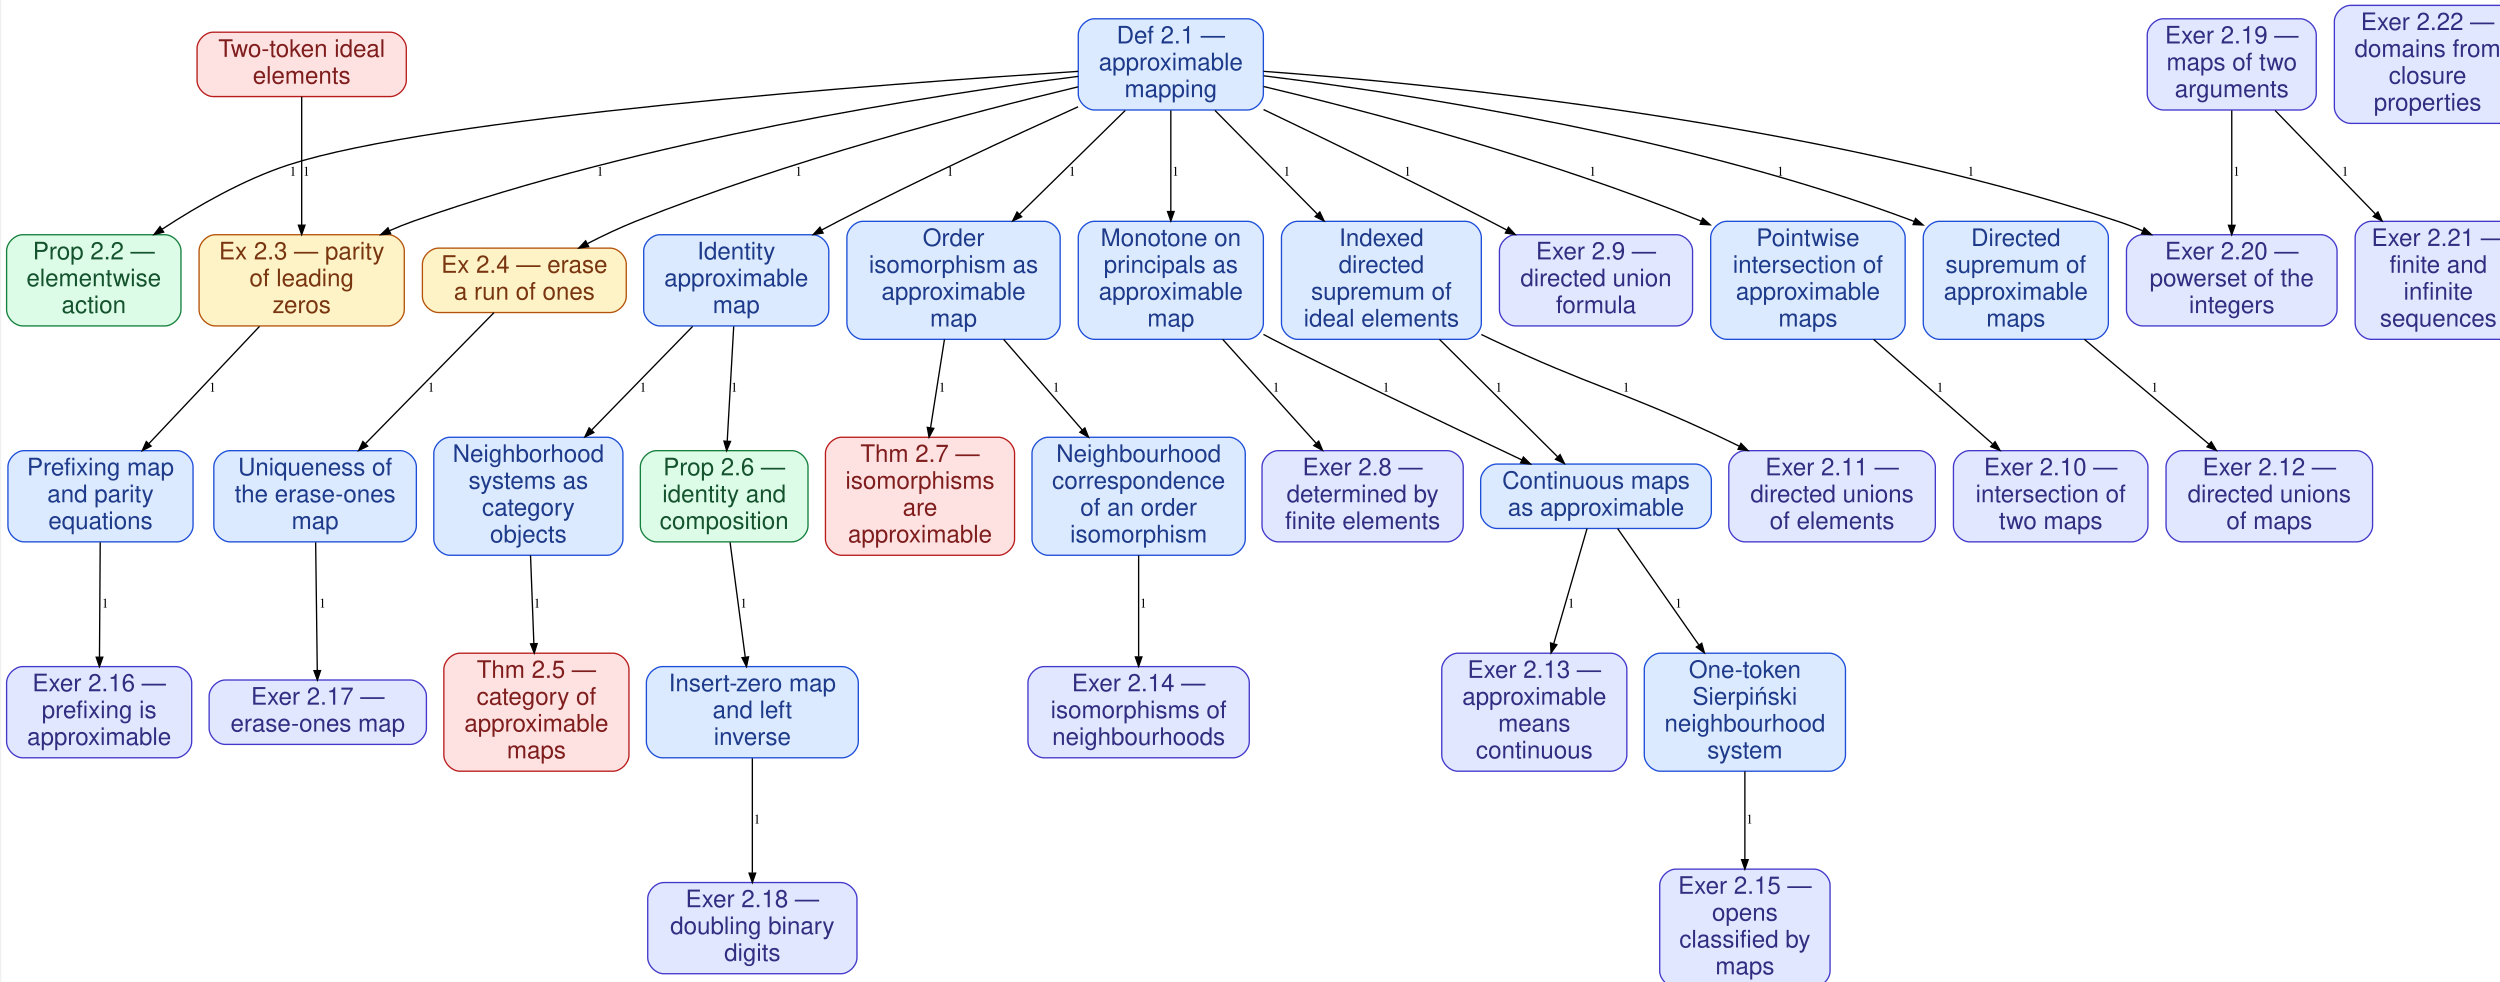
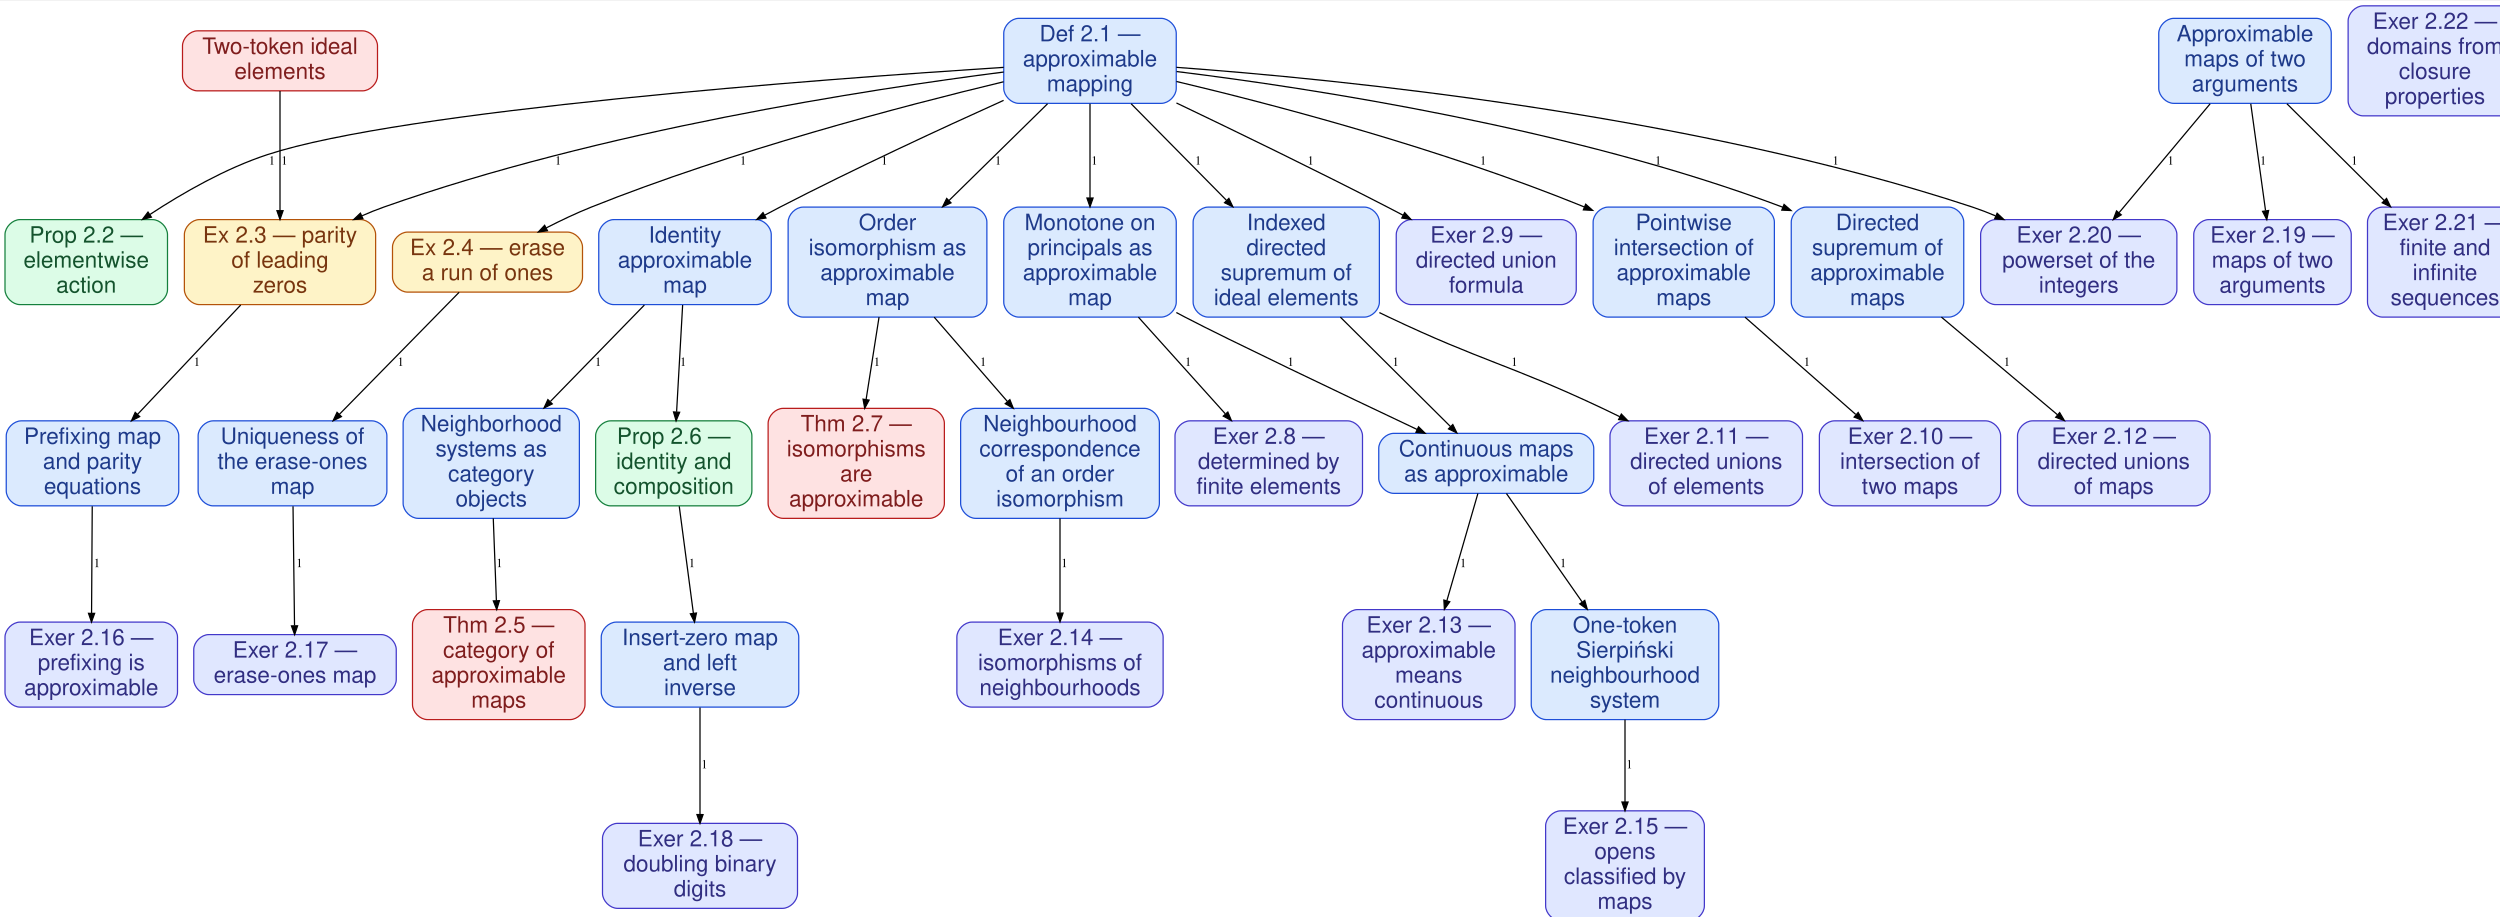
- <svg xmlns="http://www.w3.org/2000/svg" width="540pt" height="212pt" viewBox="0.00 0.00 540.00 212.21">
-   <g id="graph0" class="graph" transform="scale(0.29 0.29) rotate(0) translate(4 736)">
-     <polygon fill="white" stroke="transparent" points="-4,4 -4,-736 1879,-736 1879,4 -4,4" />
+ <svg xmlns="http://www.w3.org/2000/svg" width="540pt" height="198pt" viewBox="0.00 0.00 540.00 197.63">
+   <g id="graph0" class="graph" transform="scale(0.27 0.27) rotate(0) translate(4 736)">
+     <polygon fill="white" stroke="transparent" points="-4,4 -4,-736 2018,-736 2018,4 -4,4" />
    <g id="node1" class="node">
      <path fill="#dbeafe" stroke="#1d4ed8" d="M925,-722C925,-722 811,-722 811,-722 805,-722 799,-716 799,-710 799,-710 799,-666 799,-666 799,-660 805,-654 811,-654 811,-654 925,-654 925,-654 931,-654 937,-660 937,-666 937,-666 937,-710 937,-710 937,-716 931,-722 925,-722" />
      <text text-anchor="middle" x="868" y="-703.6" font-family="Helvetica,sans-Serif" font-size="18.00" fill="#1e3a8a">Def 2.1 —</text>
      <text text-anchor="middle" x="868" y="-683.6" font-family="Helvetica,sans-Serif" font-size="18.00" fill="#1e3a8a">approximable</text>
      <text text-anchor="middle" x="868" y="-663.6" font-family="Helvetica,sans-Serif" font-size="18.00" fill="#1e3a8a">mapping</text>
    </g>
    <g id="node2" class="node">
      <path fill="#dcfce7" stroke="#15803d" d="M118,-561C118,-561 12,-561 12,-561 6,-561 0,-555 0,-549 0,-549 0,-505 0,-505 0,-499 6,-493 12,-493 12,-493 118,-493 118,-493 124,-493 130,-499 130,-505 130,-505 130,-549 130,-549 130,-555 124,-561 118,-561" />
      <text text-anchor="middle" x="65" y="-542.6" font-family="Helvetica,sans-Serif" font-size="18.00" fill="#14532d">Prop 2.2 —</text>
      <text text-anchor="middle" x="65" y="-522.6" font-family="Helvetica,sans-Serif" font-size="18.00" fill="#14532d">elementwise</text>
      <text text-anchor="middle" x="65" y="-502.6" font-family="Helvetica,sans-Serif" font-size="18.00" fill="#14532d">action</text>
    </g>
-     <g id="edge3" class="edge">
+     <g id="edge6" class="edge">
      <path fill="none" stroke="black" d="M798.91,-682.81C653.04,-673.38 318.2,-648.5 210,-613 176.62,-602.05 142.57,-582.6 115.86,-565.06" />
      <polygon fill="black" stroke="black" points="117.11,-562.96 109.92,-561.12 114.4,-567.04 117.11,-562.96" />
      <text text-anchor="middle" x="213.5" y="-605" font-family="Times,serif" font-size="10.00">1</text>
    </g>
    <g id="node4" class="node">
      <path fill="#fef3c7" stroke="#b45309" d="M284.5,-561C284.5,-561 155.5,-561 155.5,-561 149.5,-561 143.5,-555 143.5,-549 143.5,-549 143.5,-505 143.5,-505 143.5,-499 149.5,-493 155.5,-493 155.5,-493 284.5,-493 284.5,-493 290.5,-493 296.5,-499 296.5,-505 296.5,-505 296.5,-549 296.5,-549 296.5,-555 290.5,-561 284.5,-561" />
      <text text-anchor="middle" x="220" y="-542.6" font-family="Helvetica,sans-Serif" font-size="18.00" fill="#78350f">Ex 2.3 — parity</text>
      <text text-anchor="middle" x="220" y="-522.6" font-family="Helvetica,sans-Serif" font-size="18.00" fill="#78350f">of leading</text>
      <text text-anchor="middle" x="220" y="-502.6" font-family="Helvetica,sans-Serif" font-size="18.00" fill="#78350f">zeros</text>
    </g>
-     <g id="edge1" class="edge">
+     <g id="edge4" class="edge">
      <path fill="none" stroke="black" d="M798.96,-679.06C690.82,-665.24 475.98,-632.24 303,-571 297.28,-568.98 291.46,-566.63 285.7,-564.09" />
      <polygon fill="black" stroke="black" points="286.35,-561.69 278.96,-561.03 284.33,-566.16 286.35,-561.69" />
      <text text-anchor="middle" x="442.5" y="-605" font-family="Times,serif" font-size="10.00">1</text>
    </g>
    <g id="node5" class="node">
      <path fill="#fef3c7" stroke="#b45309" d="M450,-551C450,-551 322,-551 322,-551 316,-551 310,-545 310,-539 310,-539 310,-515 310,-515 310,-509 316,-503 322,-503 322,-503 450,-503 450,-503 456,-503 462,-509 462,-515 462,-515 462,-539 462,-539 462,-545 456,-551 450,-551" />
      <text text-anchor="middle" x="386" y="-532.6" font-family="Helvetica,sans-Serif" font-size="18.00" fill="#78350f">Ex 2.4 — erase</text>
      <text text-anchor="middle" x="386" y="-512.6" font-family="Helvetica,sans-Serif" font-size="18.00" fill="#78350f">a run of ones</text>
    </g>
-     <g id="edge2" class="edge">
+     <g id="edge5" class="edge">
      <path fill="none" stroke="black" d="M798.86,-671.26C718.2,-651.9 581.53,-616.01 469,-571 457.05,-566.22 444.54,-560.27 432.96,-554.34" />
      <polygon fill="black" stroke="black" points="433.97,-552.11 426.63,-551.06 431.71,-556.46 433.97,-552.11" />
      <text text-anchor="middle" x="590.5" y="-605" font-family="Times,serif" font-size="10.00">1</text>
    </g>
    <g id="node6" class="node">
      <path fill="#dbeafe" stroke="#1d4ed8" d="M601,-561C601,-561 487,-561 487,-561 481,-561 475,-555 475,-549 475,-549 475,-505 475,-505 475,-499 481,-493 487,-493 487,-493 601,-493 601,-493 607,-493 613,-499 613,-505 613,-505 613,-549 613,-549 613,-555 607,-561 601,-561" />
      <text text-anchor="middle" x="544" y="-542.6" font-family="Helvetica,sans-Serif" font-size="18.00" fill="#1e3a8a">Identity</text>
      <text text-anchor="middle" x="544" y="-522.6" font-family="Helvetica,sans-Serif" font-size="18.00" fill="#1e3a8a">approximable</text>
      <text text-anchor="middle" x="544" y="-502.6" font-family="Helvetica,sans-Serif" font-size="18.00" fill="#1e3a8a">map</text>
    </g>
-     <g id="edge9" class="edge">
+     <g id="edge12" class="edge">
      <path fill="none" stroke="black" d="M798.89,-656.4C748.75,-633.79 679.56,-601.72 620,-571 616.02,-568.95 611.95,-566.8 607.86,-564.6" />
      <polygon fill="black" stroke="black" points="608.75,-562.29 601.42,-561.11 606.41,-566.6 608.75,-562.29" />
      <text text-anchor="middle" x="703.5" y="-605" font-family="Times,serif" font-size="10.00">1</text>
    </g>
    <g id="node10" class="node">
      <path fill="#dbeafe" stroke="#1d4ed8" d="M773.5,-571C773.5,-571 638.5,-571 638.5,-571 632.5,-571 626.5,-565 626.5,-559 626.5,-559 626.5,-495 626.5,-495 626.5,-489 632.5,-483 638.5,-483 638.5,-483 773.5,-483 773.5,-483 779.5,-483 785.5,-489 785.5,-495 785.5,-495 785.5,-559 785.5,-559 785.5,-565 779.5,-571 773.5,-571" />
      <text text-anchor="middle" x="706" y="-552.6" font-family="Helvetica,sans-Serif" font-size="18.00" fill="#1e3a8a">Order</text>
      <text text-anchor="middle" x="706" y="-532.6" font-family="Helvetica,sans-Serif" font-size="18.00" fill="#1e3a8a">isomorphism as</text>
      <text text-anchor="middle" x="706" y="-512.6" font-family="Helvetica,sans-Serif" font-size="18.00" fill="#1e3a8a">approximable</text>
      <text text-anchor="middle" x="706" y="-492.6" font-family="Helvetica,sans-Serif" font-size="18.00" fill="#1e3a8a">map</text>
    </g>
-     <g id="edge10" class="edge">
+     <g id="edge13" class="edge">
      <path fill="none" stroke="black" d="M834.04,-653.67C811.16,-631.22 780.63,-601.24 755.11,-576.2" />
      <polygon fill="black" stroke="black" points="756.79,-574.42 750.08,-571.26 753.36,-577.92 756.79,-574.42" />
      <text text-anchor="middle" x="794.5" y="-605" font-family="Times,serif" font-size="10.00">1</text>
    </g>
    <g id="node12" class="node">
      <path fill="#dbeafe" stroke="#1d4ed8" d="M925,-571C925,-571 811,-571 811,-571 805,-571 799,-565 799,-559 799,-559 799,-495 799,-495 799,-489 805,-483 811,-483 811,-483 925,-483 925,-483 931,-483 937,-489 937,-495 937,-495 937,-559 937,-559 937,-565 931,-571 925,-571" />
      <text text-anchor="middle" x="868" y="-552.6" font-family="Helvetica,sans-Serif" font-size="18.00" fill="#1e3a8a">Monotone on</text>
      <text text-anchor="middle" x="868" y="-532.6" font-family="Helvetica,sans-Serif" font-size="18.00" fill="#1e3a8a">principals as</text>
      <text text-anchor="middle" x="868" y="-512.6" font-family="Helvetica,sans-Serif" font-size="18.00" fill="#1e3a8a">approximable</text>
      <text text-anchor="middle" x="868" y="-492.6" font-family="Helvetica,sans-Serif" font-size="18.00" fill="#1e3a8a">map</text>
    </g>
-     <g id="edge11" class="edge">
+     <g id="edge14" class="edge">
      <path fill="none" stroke="black" d="M868,-653.67C868,-631.87 868,-602.99 868,-578.41" />
      <polygon fill="black" stroke="black" points="870.45,-578.26 868,-571.26 865.55,-578.26 870.45,-578.26" />
      <text text-anchor="middle" x="871.5" y="-605" font-family="Times,serif" font-size="10.00">1</text>
    </g>
    <g id="node14" class="node">
      <path fill="#e0e7ff" stroke="#4338ca" d="M1245,-561C1245,-561 1125,-561 1125,-561 1119,-561 1113,-555 1113,-549 1113,-549 1113,-505 1113,-505 1113,-499 1119,-493 1125,-493 1125,-493 1245,-493 1245,-493 1251,-493 1257,-499 1257,-505 1257,-505 1257,-549 1257,-549 1257,-555 1251,-561 1245,-561" />
      <text text-anchor="middle" x="1185" y="-542.6" font-family="Helvetica,sans-Serif" font-size="18.00" fill="#312e81">Exer 2.9 —</text>
      <text text-anchor="middle" x="1185" y="-522.6" font-family="Helvetica,sans-Serif" font-size="18.00" fill="#312e81">directed union</text>
      <text text-anchor="middle" x="1185" y="-502.6" font-family="Helvetica,sans-Serif" font-size="18.00" fill="#312e81">formula</text>
    </g>
-     <g id="edge5" class="edge">
+     <g id="edge8" class="edge">
      <path fill="none" stroke="black" d="M937.15,-654.31C984.86,-631.5 1049.62,-600.07 1106,-571 1110.1,-568.88 1114.31,-566.68 1118.55,-564.45" />
      <polygon fill="black" stroke="black" points="1119.73,-566.59 1124.76,-561.15 1117.43,-562.27 1119.73,-566.59" />
      <text text-anchor="middle" x="1044.5" y="-605" font-family="Times,serif" font-size="10.00">1</text>
    </g>
    <g id="node15" class="node">
      <path fill="#dbeafe" stroke="#1d4ed8" d="M1403.5,-571C1403.5,-571 1282.5,-571 1282.5,-571 1276.5,-571 1270.5,-565 1270.5,-559 1270.5,-559 1270.5,-495 1270.5,-495 1270.5,-489 1276.5,-483 1282.5,-483 1282.5,-483 1403.5,-483 1403.5,-483 1409.5,-483 1415.5,-489 1415.5,-495 1415.5,-495 1415.5,-559 1415.5,-559 1415.5,-565 1409.5,-571 1403.5,-571" />
      <text text-anchor="middle" x="1343" y="-552.6" font-family="Helvetica,sans-Serif" font-size="18.00" fill="#1e3a8a">Pointwise</text>
      <text text-anchor="middle" x="1343" y="-532.6" font-family="Helvetica,sans-Serif" font-size="18.00" fill="#1e3a8a">intersection of</text>
      <text text-anchor="middle" x="1343" y="-512.6" font-family="Helvetica,sans-Serif" font-size="18.00" fill="#1e3a8a">approximable</text>
      <text text-anchor="middle" x="1343" y="-492.6" font-family="Helvetica,sans-Serif" font-size="18.00" fill="#1e3a8a">maps</text>
    </g>
-     <g id="edge6" class="edge">
+     <g id="edge9" class="edge">
      <path fill="none" stroke="black" d="M937.13,-671.51C1015.9,-652.79 1147.92,-618.19 1263.56,-571.08" />
      <polygon fill="black" stroke="black" points="1264.55,-573.32 1270.1,-568.39 1262.69,-568.78 1264.55,-573.32" />
      <text text-anchor="middle" x="1182.5" y="-605" font-family="Times,serif" font-size="10.00">1</text>
    </g>
    <g id="node17" class="node">
      <path fill="#dbeafe" stroke="#1d4ed8" d="M1087.5,-571C1087.5,-571 962.5,-571 962.5,-571 956.5,-571 950.5,-565 950.5,-559 950.5,-559 950.5,-495 950.5,-495 950.5,-489 956.5,-483 962.5,-483 962.5,-483 1087.5,-483 1087.5,-483 1093.5,-483 1099.5,-489 1099.5,-495 1099.5,-495 1099.5,-559 1099.5,-559 1099.5,-565 1093.5,-571 1087.5,-571" />
      <text text-anchor="middle" x="1025" y="-552.6" font-family="Helvetica,sans-Serif" font-size="18.00" fill="#1e3a8a">Indexed</text>
      <text text-anchor="middle" x="1025" y="-532.6" font-family="Helvetica,sans-Serif" font-size="18.00" fill="#1e3a8a">directed</text>
      <text text-anchor="middle" x="1025" y="-512.6" font-family="Helvetica,sans-Serif" font-size="18.00" fill="#1e3a8a">supremum of</text>
      <text text-anchor="middle" x="1025" y="-492.6" font-family="Helvetica,sans-Serif" font-size="18.00" fill="#1e3a8a">ideal elements</text>
    </g>
-     <g id="edge8" class="edge">
+     <g id="edge11" class="edge">
      <path fill="none" stroke="black" d="M900.91,-653.67C922.99,-631.31 952.43,-601.49 977.09,-576.52" />
      <polygon fill="black" stroke="black" points="979.1,-577.97 982.28,-571.26 975.62,-574.52 979.1,-577.97" />
      <text text-anchor="middle" x="954.5" y="-605" font-family="Times,serif" font-size="10.00">1</text>
    </g>
    <g id="node19" class="node">
      <path fill="#dbeafe" stroke="#1d4ed8" d="M1555,-571C1555,-571 1441,-571 1441,-571 1435,-571 1429,-565 1429,-559 1429,-559 1429,-495 1429,-495 1429,-489 1435,-483 1441,-483 1441,-483 1555,-483 1555,-483 1561,-483 1567,-489 1567,-495 1567,-495 1567,-559 1567,-559 1567,-565 1561,-571 1555,-571" />
      <text text-anchor="middle" x="1498" y="-552.6" font-family="Helvetica,sans-Serif" font-size="18.00" fill="#1e3a8a">Directed</text>
      <text text-anchor="middle" x="1498" y="-532.6" font-family="Helvetica,sans-Serif" font-size="18.00" fill="#1e3a8a">supremum of</text>
      <text text-anchor="middle" x="1498" y="-512.6" font-family="Helvetica,sans-Serif" font-size="18.00" fill="#1e3a8a">approximable</text>
      <text text-anchor="middle" x="1498" y="-492.6" font-family="Helvetica,sans-Serif" font-size="18.00" fill="#1e3a8a">maps</text>
    </g>
-     <g id="edge7" class="edge">
+     <g id="edge10" class="edge">
      <path fill="none" stroke="black" d="M937.28,-679.45C1044.1,-666.29 1254.2,-634.28 1422,-571 1422.14,-570.95 1422.28,-570.89 1422.43,-570.84" />
      <polygon fill="black" stroke="black" points="1423.26,-573.15 1428.84,-568.26 1421.43,-568.6 1423.26,-573.15" />
      <text text-anchor="middle" x="1322.5" y="-605" font-family="Times,serif" font-size="10.00">1</text>
    </g>
-     <g id="node34" class="node">
+     <g id="node35" class="node">
      <path fill="#e0e7ff" stroke="#4338ca" d="M1725.5,-561C1725.5,-561 1592.5,-561 1592.5,-561 1586.5,-561 1580.5,-555 1580.5,-549 1580.5,-549 1580.5,-505 1580.5,-505 1580.5,-499 1586.5,-493 1592.5,-493 1592.5,-493 1725.5,-493 1725.5,-493 1731.5,-493 1737.5,-499 1737.5,-505 1737.5,-505 1737.5,-549 1737.5,-549 1737.5,-555 1731.5,-561 1725.5,-561" />
      <text text-anchor="middle" x="1659" y="-542.6" font-family="Helvetica,sans-Serif" font-size="18.00" fill="#312e81">Exer 2.20 —</text>
      <text text-anchor="middle" x="1659" y="-522.6" font-family="Helvetica,sans-Serif" font-size="18.00" fill="#312e81">powerset of the</text>
      <text text-anchor="middle" x="1659" y="-502.6" font-family="Helvetica,sans-Serif" font-size="18.00" fill="#312e81">integers</text>
    </g>
-     <g id="edge4" class="edge">
+     <g id="edge7" class="edge">
      <path fill="none" stroke="black" d="M937.11,-682.81C1065.5,-673.47 1348.28,-645.56 1574,-571 1580.11,-568.98 1586.33,-566.58 1592.48,-563.96" />
      <polygon fill="black" stroke="black" points="1593.7,-566.11 1599.12,-561.05 1591.73,-561.62 1593.7,-566.11" />
      <text text-anchor="middle" x="1464.5" y="-605" font-family="Times,serif" font-size="10.00">1</text>
    </g>
    <g id="node3" class="node">
      <path fill="#fee2e2" stroke="#b91c1c" d="M286,-712C286,-712 154,-712 154,-712 148,-712 142,-706 142,-700 142,-700 142,-676 142,-676 142,-670 148,-664 154,-664 154,-664 286,-664 286,-664 292,-664 298,-670 298,-676 298,-676 298,-700 298,-700 298,-706 292,-712 286,-712" />
      <text text-anchor="middle" x="220" y="-693.6" font-family="Helvetica,sans-Serif" font-size="18.00" fill="#7f1d1d">Two-token ideal</text>
      <text text-anchor="middle" x="220" y="-673.6" font-family="Helvetica,sans-Serif" font-size="18.00" fill="#7f1d1d">elements</text>
    </g>
-     <g id="edge17" class="edge">
+     <g id="edge20" class="edge">
      <path fill="none" stroke="black" d="M220,-663.88C220,-638.84 220,-598.43 220,-568.18" />
      <polygon fill="black" stroke="black" points="222.45,-568.11 220,-561.11 217.55,-568.11 222.45,-568.11" />
      <text text-anchor="middle" x="223.5" y="-605" font-family="Times,serif" font-size="10.00">1</text>
    </g>
    <g id="node27" class="node">
      <path fill="#dbeafe" stroke="#1d4ed8" d="M127,-400C127,-400 13,-400 13,-400 7,-400 1,-394 1,-388 1,-388 1,-344 1,-344 1,-338 7,-332 13,-332 13,-332 127,-332 127,-332 133,-332 139,-338 139,-344 139,-344 139,-388 139,-388 139,-394 133,-400 127,-400" />
      <text text-anchor="middle" x="70" y="-381.6" font-family="Helvetica,sans-Serif" font-size="18.00" fill="#1e3a8a">Prefixing map</text>
      <text text-anchor="middle" x="70" y="-361.6" font-family="Helvetica,sans-Serif" font-size="18.00" fill="#1e3a8a">and parity</text>
      <text text-anchor="middle" x="70" y="-341.6" font-family="Helvetica,sans-Serif" font-size="18.00" fill="#1e3a8a">equations</text>
    </g>
-     <g id="edge13" class="edge">
+     <g id="edge16" class="edge">
      <path fill="none" stroke="black" d="M188.56,-492.67C164.47,-467.14 131.23,-431.9 106.07,-405.23" />
      <polygon fill="black" stroke="black" points="107.73,-403.43 101.15,-400.02 104.17,-406.79 107.73,-403.43" />
      <text text-anchor="middle" x="153.5" y="-444" font-family="Times,serif" font-size="10.00">1</text>
    </g>
    <g id="node29" class="node">
      <path fill="#dbeafe" stroke="#1d4ed8" d="M293.5,-400C293.5,-400 166.5,-400 166.5,-400 160.5,-400 154.5,-394 154.5,-388 154.5,-388 154.5,-344 154.5,-344 154.5,-338 160.5,-332 166.5,-332 166.5,-332 293.5,-332 293.5,-332 299.5,-332 305.5,-338 305.5,-344 305.5,-344 305.5,-388 305.5,-388 305.5,-394 299.5,-400 293.5,-400" />
      <text text-anchor="middle" x="230" y="-381.6" font-family="Helvetica,sans-Serif" font-size="18.00" fill="#1e3a8a">Uniqueness of</text>
      <text text-anchor="middle" x="230" y="-361.6" font-family="Helvetica,sans-Serif" font-size="18.00" fill="#1e3a8a">the erase-ones</text>
      <text text-anchor="middle" x="230" y="-341.6" font-family="Helvetica,sans-Serif" font-size="18.00" fill="#1e3a8a">map</text>
    </g>
-     <g id="edge14" class="edge">
+     <g id="edge17" class="edge">
      <path fill="none" stroke="black" d="M363.32,-502.88C338.23,-477.31 297.43,-435.72 267.56,-405.28" />
      <polygon fill="black" stroke="black" points="269.14,-403.39 262.49,-400.11 265.64,-406.82 269.14,-403.39" />
      <text text-anchor="middle" x="316.5" y="-444" font-family="Times,serif" font-size="10.00">1</text>
    </g>
    <g id="node7" class="node">
      <path fill="#dbeafe" stroke="#1d4ed8" d="M447.5,-410C447.5,-410 330.5,-410 330.5,-410 324.5,-410 318.5,-404 318.5,-398 318.5,-398 318.5,-334 318.5,-334 318.5,-328 324.5,-322 330.5,-322 330.5,-322 447.5,-322 447.5,-322 453.5,-322 459.5,-328 459.5,-334 459.5,-334 459.5,-398 459.5,-398 459.5,-404 453.5,-410 447.5,-410" />
      <text text-anchor="middle" x="389" y="-391.6" font-family="Helvetica,sans-Serif" font-size="18.00" fill="#1e3a8a">Neighborhood</text>
      <text text-anchor="middle" x="389" y="-371.6" font-family="Helvetica,sans-Serif" font-size="18.00" fill="#1e3a8a">systems as</text>
      <text text-anchor="middle" x="389" y="-351.6" font-family="Helvetica,sans-Serif" font-size="18.00" fill="#1e3a8a">category</text>
      <text text-anchor="middle" x="389" y="-331.6" font-family="Helvetica,sans-Serif" font-size="18.00" fill="#1e3a8a">objects</text>
    </g>
-     <g id="edge26" class="edge">
+     <g id="edge27" class="edge">
      <path fill="none" stroke="black" d="M511.51,-492.67C489.71,-470.31 460.65,-440.49 436.3,-415.52" />
      <polygon fill="black" stroke="black" points="437.82,-413.57 431.18,-410.26 434.31,-416.99 437.82,-413.57" />
      <text text-anchor="middle" x="474.5" y="-444" font-family="Times,serif" font-size="10.00">1</text>
    </g>
    <g id="node9" class="node">
      <path fill="#dcfce7" stroke="#15803d" d="M585.5,-400C585.5,-400 484.5,-400 484.5,-400 478.5,-400 472.5,-394 472.5,-388 472.5,-388 472.5,-344 472.5,-344 472.5,-338 478.5,-332 484.5,-332 484.5,-332 585.5,-332 585.5,-332 591.5,-332 597.5,-338 597.5,-344 597.5,-344 597.5,-388 597.5,-388 597.5,-394 591.5,-400 585.5,-400" />
      <text text-anchor="middle" x="535" y="-381.6" font-family="Helvetica,sans-Serif" font-size="18.00" fill="#14532d">Prop 2.6 —</text>
      <text text-anchor="middle" x="535" y="-361.6" font-family="Helvetica,sans-Serif" font-size="18.00" fill="#14532d">identity and</text>
      <text text-anchor="middle" x="535" y="-341.6" font-family="Helvetica,sans-Serif" font-size="18.00" fill="#14532d">composition</text>
    </g>
-     <g id="edge27" class="edge">
+     <g id="edge28" class="edge">
      <path fill="none" stroke="black" d="M542.11,-492.67C540.7,-467.78 538.77,-433.65 537.28,-407.25" />
      <polygon fill="black" stroke="black" points="539.71,-406.87 536.87,-400.02 534.82,-407.14 539.71,-406.87" />
      <text text-anchor="middle" x="542.5" y="-444" font-family="Times,serif" font-size="10.00">1</text>
    </g>
    <g id="node8" class="node">
      <path fill="#fee2e2" stroke="#b91c1c" d="M452,-249C452,-249 338,-249 338,-249 332,-249 326,-243 326,-237 326,-237 326,-173 326,-173 326,-167 332,-161 338,-161 338,-161 452,-161 452,-161 458,-161 464,-167 464,-173 464,-173 464,-237 464,-237 464,-243 458,-249 452,-249" />
      <text text-anchor="middle" x="395" y="-230.6" font-family="Helvetica,sans-Serif" font-size="18.00" fill="#7f1d1d">Thm 2.5 —</text>
      <text text-anchor="middle" x="395" y="-210.6" font-family="Helvetica,sans-Serif" font-size="18.00" fill="#7f1d1d">category of</text>
      <text text-anchor="middle" x="395" y="-190.6" font-family="Helvetica,sans-Serif" font-size="18.00" fill="#7f1d1d">approximable</text>
      <text text-anchor="middle" x="395" y="-170.6" font-family="Helvetica,sans-Serif" font-size="18.00" fill="#7f1d1d">maps</text>
    </g>
-     <g id="edge12" class="edge">
+     <g id="edge15" class="edge">
      <path fill="none" stroke="black" d="M390.62,-321.97C391.39,-301.65 392.31,-277.26 393.11,-256.1" />
      <polygon fill="black" stroke="black" points="395.56,-256.15 393.38,-249.06 390.66,-255.96 395.56,-256.15" />
      <text text-anchor="middle" x="395.5" y="-283" font-family="Times,serif" font-size="10.00">1</text>
    </g>
    <g id="node31" class="node">
      <path fill="#dbeafe" stroke="#1d4ed8" d="M623,-239C623,-239 489,-239 489,-239 483,-239 477,-233 477,-227 477,-227 477,-183 477,-183 477,-177 483,-171 489,-171 489,-171 623,-171 623,-171 629,-171 635,-177 635,-183 635,-183 635,-227 635,-227 635,-233 629,-239 623,-239" />
      <text text-anchor="middle" x="556" y="-220.6" font-family="Helvetica,sans-Serif" font-size="18.00" fill="#1e3a8a">Insert-zero map</text>
      <text text-anchor="middle" x="556" y="-200.6" font-family="Helvetica,sans-Serif" font-size="18.00" fill="#1e3a8a">and left</text>
      <text text-anchor="middle" x="556" y="-180.6" font-family="Helvetica,sans-Serif" font-size="18.00" fill="#1e3a8a">inverse</text>
    </g>
-     <g id="edge16" class="edge">
+     <g id="edge19" class="edge">
      <path fill="none" stroke="black" d="M539.4,-331.67C542.69,-306.78 547.2,-272.65 550.68,-246.25" />
      <polygon fill="black" stroke="black" points="553.15,-246.28 551.64,-239.02 548.29,-245.63 553.15,-246.28" />
      <text text-anchor="middle" x="549.5" y="-283" font-family="Times,serif" font-size="10.00">1</text>
    </g>
    <g id="node11" class="node">
      <path fill="#fee2e2" stroke="#b91c1c" d="M739.5,-410C739.5,-410 622.5,-410 622.5,-410 616.5,-410 610.5,-404 610.5,-398 610.5,-398 610.5,-334 610.5,-334 610.5,-328 616.5,-322 622.5,-322 622.5,-322 739.5,-322 739.5,-322 745.5,-322 751.5,-328 751.5,-334 751.5,-334 751.5,-398 751.5,-398 751.5,-404 745.5,-410 739.5,-410" />
      <text text-anchor="middle" x="681" y="-391.6" font-family="Helvetica,sans-Serif" font-size="18.00" fill="#7f1d1d">Thm 2.7 —</text>
      <text text-anchor="middle" x="681" y="-371.6" font-family="Helvetica,sans-Serif" font-size="18.00" fill="#7f1d1d">isomorphisms</text>
      <text text-anchor="middle" x="681" y="-351.6" font-family="Helvetica,sans-Serif" font-size="18.00" fill="#7f1d1d">are</text>
      <text text-anchor="middle" x="681" y="-331.6" font-family="Helvetica,sans-Serif" font-size="18.00" fill="#7f1d1d">approximable</text>
    </g>
-     <g id="edge30" class="edge">
+     <g id="edge31" class="edge">
      <path fill="none" stroke="black" d="M699.23,-482.97C696.04,-462.65 692.2,-438.26 688.88,-417.1" />
      <polygon fill="black" stroke="black" points="691.28,-416.6 687.77,-410.06 686.44,-417.36 691.28,-416.6" />
      <text text-anchor="middle" x="697.5" y="-444" font-family="Times,serif" font-size="10.00">1</text>
    </g>
    <g id="node23" class="node">
      <path fill="#dbeafe" stroke="#1d4ed8" d="M911.5,-410C911.5,-410 776.5,-410 776.5,-410 770.5,-410 764.5,-404 764.5,-398 764.5,-398 764.5,-334 764.5,-334 764.5,-328 770.5,-322 776.5,-322 776.5,-322 911.5,-322 911.5,-322 917.5,-322 923.5,-328 923.5,-334 923.5,-334 923.5,-398 923.5,-398 923.5,-404 917.5,-410 911.5,-410" />
      <text text-anchor="middle" x="844" y="-391.6" font-family="Helvetica,sans-Serif" font-size="18.00" fill="#1e3a8a">Neighbourhood</text>
      <text text-anchor="middle" x="844" y="-371.6" font-family="Helvetica,sans-Serif" font-size="18.00" fill="#1e3a8a">correspondence</text>
      <text text-anchor="middle" x="844" y="-351.6" font-family="Helvetica,sans-Serif" font-size="18.00" fill="#1e3a8a">of an order</text>
      <text text-anchor="middle" x="844" y="-331.6" font-family="Helvetica,sans-Serif" font-size="18.00" fill="#1e3a8a">isomorphism</text>
    </g>
-     <g id="edge31" class="edge">
+     <g id="edge32" class="edge">
      <path fill="none" stroke="black" d="M743.34,-482.97C761.45,-462.12 783.26,-436.98 801.95,-415.45" />
      <polygon fill="black" stroke="black" points="803.89,-416.95 806.63,-410.06 800.19,-413.74 803.89,-416.95" />
      <text text-anchor="middle" x="782.5" y="-444" font-family="Times,serif" font-size="10.00">1</text>
    </g>
    <g id="node13" class="node">
      <path fill="#e0e7ff" stroke="#4338ca" d="M1074,-400C1074,-400 948,-400 948,-400 942,-400 936,-394 936,-388 936,-388 936,-344 936,-344 936,-338 942,-332 948,-332 948,-332 1074,-332 1074,-332 1080,-332 1086,-338 1086,-344 1086,-344 1086,-388 1086,-388 1086,-394 1080,-400 1074,-400" />
      <text text-anchor="middle" x="1011" y="-381.6" font-family="Helvetica,sans-Serif" font-size="18.00" fill="#312e81">Exer 2.8 —</text>
      <text text-anchor="middle" x="1011" y="-361.6" font-family="Helvetica,sans-Serif" font-size="18.00" fill="#312e81">determined by</text>
      <text text-anchor="middle" x="1011" y="-341.6" font-family="Helvetica,sans-Serif" font-size="18.00" fill="#312e81">finite elements</text>
    </g>
-     <g id="edge32" class="edge">
+     <g id="edge33" class="edge">
      <path fill="none" stroke="black" d="M906.7,-482.97C928.37,-458.88 955.17,-429.07 976.18,-405.71" />
      <polygon fill="black" stroke="black" points="978.26,-407.07 981.12,-400.23 974.61,-403.79 978.26,-407.07" />
      <text text-anchor="middle" x="946.5" y="-444" font-family="Times,serif" font-size="10.00">1</text>
    </g>
    <g id="node21" class="node">
      <path fill="#dbeafe" stroke="#1d4ed8" d="M1259,-390C1259,-390 1111,-390 1111,-390 1105,-390 1099,-384 1099,-378 1099,-378 1099,-354 1099,-354 1099,-348 1105,-342 1111,-342 1111,-342 1259,-342 1259,-342 1265,-342 1271,-348 1271,-354 1271,-354 1271,-378 1271,-378 1271,-384 1265,-390 1259,-390" />
      <text text-anchor="middle" x="1185" y="-371.6" font-family="Helvetica,sans-Serif" font-size="18.00" fill="#1e3a8a">Continuous maps</text>
      <text text-anchor="middle" x="1185" y="-351.6" font-family="Helvetica,sans-Serif" font-size="18.00" fill="#1e3a8a">as approximable</text>
    </g>
-     <g id="edge33" class="edge">
+     <g id="edge34" class="edge">
      <path fill="none" stroke="black" d="M937.07,-486.67C939.4,-485.42 941.72,-484.19 944,-483 978.24,-465.1 1069.83,-421.44 1129.72,-393.09" />
      <polygon fill="black" stroke="black" points="1130.86,-395.26 1136.13,-390.05 1128.76,-390.83 1130.86,-395.26" />
      <text text-anchor="middle" x="1028.5" y="-444" font-family="Times,serif" font-size="10.00">1</text>
    </g>
    <g id="node16" class="node">
      <path fill="#e0e7ff" stroke="#4338ca" d="M1584.5,-400C1584.5,-400 1463.5,-400 1463.5,-400 1457.5,-400 1451.5,-394 1451.5,-388 1451.5,-388 1451.5,-344 1451.5,-344 1451.5,-338 1457.5,-332 1463.5,-332 1463.5,-332 1584.5,-332 1584.5,-332 1590.5,-332 1596.5,-338 1596.5,-344 1596.5,-344 1596.5,-388 1596.5,-388 1596.5,-394 1590.5,-400 1584.5,-400" />
      <text text-anchor="middle" x="1524" y="-381.6" font-family="Helvetica,sans-Serif" font-size="18.00" fill="#312e81">Exer 2.10 —</text>
      <text text-anchor="middle" x="1524" y="-361.6" font-family="Helvetica,sans-Serif" font-size="18.00" fill="#312e81">intersection of</text>
      <text text-anchor="middle" x="1524" y="-341.6" font-family="Helvetica,sans-Serif" font-size="18.00" fill="#312e81">two maps</text>
    </g>
-     <g id="edge22" class="edge">
+     <g id="edge23" class="edge">
      <path fill="none" stroke="black" d="M1391.98,-482.97C1419.64,-458.67 1453.91,-428.57 1480.6,-405.12" />
      <polygon fill="black" stroke="black" points="1482.53,-406.69 1486.18,-400.23 1479.3,-403.01 1482.53,-406.69" />
      <text text-anchor="middle" x="1441.5" y="-444" font-family="Times,serif" font-size="10.00">1</text>
    </g>
    <g id="node18" class="node">
      <path fill="#e0e7ff" stroke="#4338ca" d="M1426,-400C1426,-400 1296,-400 1296,-400 1290,-400 1284,-394 1284,-388 1284,-388 1284,-344 1284,-344 1284,-338 1290,-332 1296,-332 1296,-332 1426,-332 1426,-332 1432,-332 1438,-338 1438,-344 1438,-344 1438,-388 1438,-388 1438,-394 1432,-400 1426,-400" />
      <text text-anchor="middle" x="1361" y="-381.6" font-family="Helvetica,sans-Serif" font-size="18.00" fill="#312e81">Exer 2.11 —</text>
      <text text-anchor="middle" x="1361" y="-361.6" font-family="Helvetica,sans-Serif" font-size="18.00" fill="#312e81">directed unions</text>
      <text text-anchor="middle" x="1361" y="-341.6" font-family="Helvetica,sans-Serif" font-size="18.00" fill="#312e81">of elements</text>
    </g>
-     <g id="edge24" class="edge">
+     <g id="edge25" class="edge">
      <path fill="none" stroke="black" d="M1099.51,-486.61C1102.03,-485.38 1104.53,-484.17 1107,-483 1181.65,-447.56 1203.26,-445.25 1278,-410 1282.54,-407.86 1287.2,-405.61 1291.87,-403.3" />
      <polygon fill="black" stroke="black" points="1293.07,-405.44 1298.25,-400.13 1290.89,-401.05 1293.07,-405.44" />
      <text text-anchor="middle" x="1207.5" y="-444" font-family="Times,serif" font-size="10.00">1</text>
    </g>
-     <g id="edge25" class="edge">
+     <g id="edge26" class="edge">
      <path fill="none" stroke="black" d="M1068.3,-482.97C1096.29,-455.15 1131.94,-419.73 1156.43,-395.39" />
      <polygon fill="black" stroke="black" points="1158.24,-397.04 1161.48,-390.37 1154.79,-393.57 1158.24,-397.04" />
      <text text-anchor="middle" x="1112.5" y="-444" font-family="Times,serif" font-size="10.00">1</text>
    </g>
    <g id="node20" class="node">
      <path fill="#e0e7ff" stroke="#4338ca" d="M1752,-400C1752,-400 1622,-400 1622,-400 1616,-400 1610,-394 1610,-388 1610,-388 1610,-344 1610,-344 1610,-338 1616,-332 1622,-332 1622,-332 1752,-332 1752,-332 1758,-332 1764,-338 1764,-344 1764,-344 1764,-388 1764,-388 1764,-394 1758,-400 1752,-400" />
      <text text-anchor="middle" x="1687" y="-381.6" font-family="Helvetica,sans-Serif" font-size="18.00" fill="#312e81">Exer 2.12 —</text>
      <text text-anchor="middle" x="1687" y="-361.6" font-family="Helvetica,sans-Serif" font-size="18.00" fill="#312e81">directed unions</text>
      <text text-anchor="middle" x="1687" y="-341.6" font-family="Helvetica,sans-Serif" font-size="18.00" fill="#312e81">of maps</text>
    </g>
-     <g id="edge23" class="edge">
+     <g id="edge24" class="edge">
      <path fill="none" stroke="black" d="M1549.15,-482.97C1578.15,-458.57 1614.11,-428.32 1642.03,-404.83" />
      <polygon fill="black" stroke="black" points="1643.72,-406.61 1647.5,-400.23 1640.57,-402.86 1643.72,-406.61" />
      <text text-anchor="middle" x="1601.5" y="-444" font-family="Times,serif" font-size="10.00">1</text>
    </g>
    <g id="node22" class="node">
      <path fill="#e0e7ff" stroke="#4338ca" d="M1196,-249C1196,-249 1082,-249 1082,-249 1076,-249 1070,-243 1070,-237 1070,-237 1070,-173 1070,-173 1070,-167 1076,-161 1082,-161 1082,-161 1196,-161 1196,-161 1202,-161 1208,-167 1208,-173 1208,-173 1208,-237 1208,-237 1208,-243 1202,-249 1196,-249" />
      <text text-anchor="middle" x="1139" y="-230.6" font-family="Helvetica,sans-Serif" font-size="18.00" fill="#312e81">Exer 2.13 —</text>
      <text text-anchor="middle" x="1139" y="-210.6" font-family="Helvetica,sans-Serif" font-size="18.00" fill="#312e81">approximable</text>
      <text text-anchor="middle" x="1139" y="-190.6" font-family="Helvetica,sans-Serif" font-size="18.00" fill="#312e81">means</text>
      <text text-anchor="middle" x="1139" y="-170.6" font-family="Helvetica,sans-Serif" font-size="18.00" fill="#312e81">continuous</text>
    </g>
-     <g id="edge29" class="edge">
+     <g id="edge30" class="edge">
      <path fill="none" stroke="black" d="M1178.31,-341.88C1171.83,-319.47 1161.79,-284.76 1153.47,-256.03" />
      <polygon fill="black" stroke="black" points="1155.81,-255.28 1151.51,-249.24 1151.1,-256.65 1155.81,-255.28" />
      <text text-anchor="middle" x="1166.5" y="-283" font-family="Times,serif" font-size="10.00">1</text>
    </g>
    <g id="node25" class="node">
      <path fill="#dbeafe" stroke="#1d4ed8" d="M1359,-249C1359,-249 1233,-249 1233,-249 1227,-249 1221,-243 1221,-237 1221,-237 1221,-173 1221,-173 1221,-167 1227,-161 1233,-161 1233,-161 1359,-161 1359,-161 1365,-161 1371,-167 1371,-173 1371,-173 1371,-237 1371,-237 1371,-243 1365,-249 1359,-249" />
      <text text-anchor="middle" x="1296" y="-230.6" font-family="Helvetica,sans-Serif" font-size="18.00" fill="#1e3a8a">One-token</text>
      <text text-anchor="middle" x="1296" y="-210.6" font-family="Helvetica,sans-Serif" font-size="18.00" fill="#1e3a8a">Sierpiński</text>
      <text text-anchor="middle" x="1296" y="-190.6" font-family="Helvetica,sans-Serif" font-size="18.00" fill="#1e3a8a">neighbourhood</text>
      <text text-anchor="middle" x="1296" y="-170.6" font-family="Helvetica,sans-Serif" font-size="18.00" fill="#1e3a8a">system</text>
    </g>
-     <g id="edge28" class="edge">
+     <g id="edge29" class="edge">
      <path fill="none" stroke="black" d="M1201.14,-341.88C1216.91,-319.28 1241.43,-284.17 1261.58,-255.3" />
      <polygon fill="black" stroke="black" points="1263.82,-256.38 1265.81,-249.24 1259.8,-253.58 1263.82,-256.38" />
      <text text-anchor="middle" x="1246.5" y="-283" font-family="Times,serif" font-size="10.00">1</text>
    </g>
    <g id="node24" class="node">
      <path fill="#e0e7ff" stroke="#4338ca" d="M914.5,-239C914.5,-239 773.5,-239 773.5,-239 767.5,-239 761.5,-233 761.5,-227 761.5,-227 761.5,-183 761.5,-183 761.5,-177 767.5,-171 773.5,-171 773.5,-171 914.5,-171 914.5,-171 920.5,-171 926.5,-177 926.5,-183 926.5,-183 926.5,-227 926.5,-227 926.5,-233 920.5,-239 914.5,-239" />
      <text text-anchor="middle" x="844" y="-220.6" font-family="Helvetica,sans-Serif" font-size="18.00" fill="#312e81">Exer 2.14 —</text>
      <text text-anchor="middle" x="844" y="-200.6" font-family="Helvetica,sans-Serif" font-size="18.00" fill="#312e81">isomorphisms of</text>
      <text text-anchor="middle" x="844" y="-180.6" font-family="Helvetica,sans-Serif" font-size="18.00" fill="#312e81">neighbourhoods</text>
    </g>
-     <g id="edge34" class="edge">
+     <g id="edge35" class="edge">
      <path fill="none" stroke="black" d="M844,-321.97C844,-298.49 844,-269.58 844,-246.5" />
      <polygon fill="black" stroke="black" points="846.45,-246.23 844,-239.23 841.55,-246.23 846.45,-246.23" />
      <text text-anchor="middle" x="847.5" y="-283" font-family="Times,serif" font-size="10.00">1</text>
    </g>
    <g id="node26" class="node">
      <path fill="#e0e7ff" stroke="#4338ca" d="M1347.5,-88C1347.5,-88 1244.5,-88 1244.5,-88 1238.5,-88 1232.5,-82 1232.5,-76 1232.5,-76 1232.5,-12 1232.5,-12 1232.5,-6 1238.5,0 1244.5,0 1244.5,0 1347.5,0 1347.5,0 1353.5,0 1359.5,-6 1359.5,-12 1359.5,-12 1359.5,-76 1359.5,-76 1359.5,-82 1353.5,-88 1347.5,-88" />
      <text text-anchor="middle" x="1296" y="-69.6" font-family="Helvetica,sans-Serif" font-size="18.00" fill="#312e81">Exer 2.15 —</text>
      <text text-anchor="middle" x="1296" y="-49.6" font-family="Helvetica,sans-Serif" font-size="18.00" fill="#312e81">opens</text>
      <text text-anchor="middle" x="1296" y="-29.6" font-family="Helvetica,sans-Serif" font-size="18.00" fill="#312e81">classified by</text>
      <text text-anchor="middle" x="1296" y="-9.6" font-family="Helvetica,sans-Serif" font-size="18.00" fill="#312e81">maps</text>
    </g>
-     <g id="edge15" class="edge">
+     <g id="edge18" class="edge">
      <path fill="none" stroke="black" d="M1296,-160.97C1296,-140.65 1296,-116.26 1296,-95.1" />
      <polygon fill="black" stroke="black" points="1298.45,-95.06 1296,-88.06 1293.55,-95.06 1298.45,-95.06" />
      <text text-anchor="middle" x="1299.5" y="-122" font-family="Times,serif" font-size="10.00">1</text>
    </g>
    <g id="node28" class="node">
      <path fill="#e0e7ff" stroke="#4338ca" d="M126,-239C126,-239 12,-239 12,-239 6,-239 0,-233 0,-227 0,-227 0,-183 0,-183 0,-177 6,-171 12,-171 12,-171 126,-171 126,-171 132,-171 138,-177 138,-183 138,-183 138,-227 138,-227 138,-233 132,-239 126,-239" />
      <text text-anchor="middle" x="69" y="-220.6" font-family="Helvetica,sans-Serif" font-size="18.00" fill="#312e81">Exer 2.16 —</text>
      <text text-anchor="middle" x="69" y="-200.6" font-family="Helvetica,sans-Serif" font-size="18.00" fill="#312e81">prefixing is</text>
      <text text-anchor="middle" x="69" y="-180.6" font-family="Helvetica,sans-Serif" font-size="18.00" fill="#312e81">approximable</text>
    </g>
-     <g id="edge35" class="edge">
+     <g id="edge36" class="edge">
      <path fill="none" stroke="black" d="M69.79,-331.67C69.63,-306.78 69.42,-272.65 69.25,-246.25" />
      <polygon fill="black" stroke="black" points="71.7,-246 69.21,-239.02 66.8,-246.03 71.7,-246" />
      <text text-anchor="middle" x="73.5" y="-283" font-family="Times,serif" font-size="10.00">1</text>
    </g>
    <g id="node30" class="node">
      <path fill="#e0e7ff" stroke="#4338ca" d="M301,-229C301,-229 163,-229 163,-229 157,-229 151,-223 151,-217 151,-217 151,-193 151,-193 151,-187 157,-181 163,-181 163,-181 301,-181 301,-181 307,-181 313,-187 313,-193 313,-193 313,-217 313,-217 313,-223 307,-229 301,-229" />
      <text text-anchor="middle" x="232" y="-210.6" font-family="Helvetica,sans-Serif" font-size="18.00" fill="#312e81">Exer 2.17 —</text>
      <text text-anchor="middle" x="232" y="-190.6" font-family="Helvetica,sans-Serif" font-size="18.00" fill="#312e81">erase-ones map</text>
    </g>
-     <g id="edge20" class="edge">
+     <g id="edge21" class="edge">
      <path fill="none" stroke="black" d="M230.42,-331.67C230.77,-303.53 231.28,-263.6 231.62,-236.34" />
      <polygon fill="black" stroke="black" points="234.07,-236.04 231.71,-229.01 229.17,-235.98 234.07,-236.04" />
      <text text-anchor="middle" x="235.5" y="-283" font-family="Times,serif" font-size="10.00">1</text>
    </g>
    <g id="node32" class="node">
      <path fill="#e0e7ff" stroke="#4338ca" d="M622,-78C622,-78 490,-78 490,-78 484,-78 478,-72 478,-66 478,-66 478,-22 478,-22 478,-16 484,-10 490,-10 490,-10 622,-10 622,-10 628,-10 634,-16 634,-22 634,-22 634,-66 634,-66 634,-72 628,-78 622,-78" />
      <text text-anchor="middle" x="556" y="-59.6" font-family="Helvetica,sans-Serif" font-size="18.00" fill="#312e81">Exer 2.18 —</text>
      <text text-anchor="middle" x="556" y="-39.6" font-family="Helvetica,sans-Serif" font-size="18.00" fill="#312e81">doubling binary</text>
      <text text-anchor="middle" x="556" y="-19.6" font-family="Helvetica,sans-Serif" font-size="18.00" fill="#312e81">digits</text>
    </g>
-     <g id="edge21" class="edge">
+     <g id="edge22" class="edge">
      <path fill="none" stroke="black" d="M556,-170.67C556,-145.78 556,-111.65 556,-85.25" />
      <polygon fill="black" stroke="black" points="558.45,-85.01 556,-78.02 553.55,-85.02 558.45,-85.01" />
      <text text-anchor="middle" x="559.5" y="-122" font-family="Times,serif" font-size="10.00">1</text>
    </g>
    <g id="node33" class="node">
-       <path fill="#e0e7ff" stroke="#4338ca" d="M1710,-722C1710,-722 1608,-722 1608,-722 1602,-722 1596,-716 1596,-710 1596,-710 1596,-666 1596,-666 1596,-660 1602,-654 1608,-654 1608,-654 1710,-654 1710,-654 1716,-654 1722,-660 1722,-666 1722,-666 1722,-710 1722,-710 1722,-716 1716,-722 1710,-722" />
-       <text text-anchor="middle" x="1659" y="-703.6" font-family="Helvetica,sans-Serif" font-size="18.00" fill="#312e81">Exer 2.19 —</text>
-       <text text-anchor="middle" x="1659" y="-683.6" font-family="Helvetica,sans-Serif" font-size="18.00" fill="#312e81">maps of two</text>
-       <text text-anchor="middle" x="1659" y="-663.6" font-family="Helvetica,sans-Serif" font-size="18.00" fill="#312e81">arguments</text>
-     </g>
-     <g id="edge18" class="edge">
-       <path fill="none" stroke="black" d="M1659,-653.67C1659,-628.78 1659,-594.65 1659,-568.25" />
-       <polygon fill="black" stroke="black" points="1661.45,-568.01 1659,-561.02 1656.55,-568.02 1661.45,-568.01" />
-       <text text-anchor="middle" x="1662.5" y="-605" font-family="Times,serif" font-size="10.00">1</text>
-     </g>
-     <g id="node35" class="node">
-       <path fill="#e0e7ff" stroke="#4338ca" d="M1863,-571C1863,-571 1763,-571 1763,-571 1757,-571 1751,-565 1751,-559 1751,-559 1751,-495 1751,-495 1751,-489 1757,-483 1763,-483 1763,-483 1863,-483 1863,-483 1869,-483 1875,-489 1875,-495 1875,-495 1875,-559 1875,-559 1875,-565 1869,-571 1863,-571" />
-       <text text-anchor="middle" x="1813" y="-552.6" font-family="Helvetica,sans-Serif" font-size="18.00" fill="#312e81">Exer 2.21 —</text>
-       <text text-anchor="middle" x="1813" y="-532.6" font-family="Helvetica,sans-Serif" font-size="18.00" fill="#312e81">finite and</text>
-       <text text-anchor="middle" x="1813" y="-512.6" font-family="Helvetica,sans-Serif" font-size="18.00" fill="#312e81">infinite</text>
-       <text text-anchor="middle" x="1813" y="-492.6" font-family="Helvetica,sans-Serif" font-size="18.00" fill="#312e81">sequences</text>
-     </g>
-     <g id="edge19" class="edge">
-       <path fill="none" stroke="black" d="M1691.28,-653.67C1712.94,-631.31 1741.82,-601.49 1766.01,-576.52" />
-       <polygon fill="black" stroke="black" points="1767.99,-578 1771.1,-571.26 1764.47,-574.59 1767.99,-578" />
-       <text text-anchor="middle" x="1743.5" y="-605" font-family="Times,serif" font-size="10.00">1</text>
+       <path fill="#dbeafe" stroke="#1d4ed8" d="M1849,-722C1849,-722 1735,-722 1735,-722 1729,-722 1723,-716 1723,-710 1723,-710 1723,-666 1723,-666 1723,-660 1729,-654 1735,-654 1735,-654 1849,-654 1849,-654 1855,-654 1861,-660 1861,-666 1861,-666 1861,-710 1861,-710 1861,-716 1855,-722 1849,-722" />
+       <text text-anchor="middle" x="1792" y="-703.6" font-family="Helvetica,sans-Serif" font-size="18.00" fill="#1e3a8a">Approximable</text>
+       <text text-anchor="middle" x="1792" y="-683.6" font-family="Helvetica,sans-Serif" font-size="18.00" fill="#1e3a8a">maps of two</text>
+       <text text-anchor="middle" x="1792" y="-663.6" font-family="Helvetica,sans-Serif" font-size="18.00" fill="#1e3a8a">arguments</text>
+     </g>
+     <g id="node34" class="node">
+       <path fill="#e0e7ff" stroke="#4338ca" d="M1865,-561C1865,-561 1763,-561 1763,-561 1757,-561 1751,-555 1751,-549 1751,-549 1751,-505 1751,-505 1751,-499 1757,-493 1763,-493 1763,-493 1865,-493 1865,-493 1871,-493 1877,-499 1877,-505 1877,-505 1877,-549 1877,-549 1877,-555 1871,-561 1865,-561" />
+       <text text-anchor="middle" x="1814" y="-542.6" font-family="Helvetica,sans-Serif" font-size="18.00" fill="#312e81">Exer 2.19 —</text>
+       <text text-anchor="middle" x="1814" y="-522.6" font-family="Helvetica,sans-Serif" font-size="18.00" fill="#312e81">maps of two</text>
+       <text text-anchor="middle" x="1814" y="-502.6" font-family="Helvetica,sans-Serif" font-size="18.00" fill="#312e81">arguments</text>
+     </g>
+     <g id="edge1" class="edge">
+       <path fill="none" stroke="black" d="M1796.61,-653.67C1800.06,-628.78 1804.78,-594.65 1808.43,-568.25" />
+       <polygon fill="black" stroke="black" points="1810.9,-568.28 1809.43,-561.02 1806.05,-567.61 1810.9,-568.28" />
+       <text text-anchor="middle" x="1806.5" y="-605" font-family="Times,serif" font-size="10.00">1</text>
+     </g>
+     <g id="edge2" class="edge">
+       <path fill="none" stroke="black" d="M1764.12,-653.67C1742.86,-628.25 1713.53,-593.19 1691.26,-566.56" />
+       <polygon fill="black" stroke="black" points="1692.99,-564.81 1686.62,-561.02 1689.23,-567.96 1692.99,-564.81" />
+       <text text-anchor="middle" x="1732.5" y="-605" font-family="Times,serif" font-size="10.00">1</text>
    </g>
    <g id="node36" class="node">
-       <path fill="#e0e7ff" stroke="#4338ca" d="M1862.5,-732C1862.5,-732 1747.5,-732 1747.5,-732 1741.5,-732 1735.5,-726 1735.5,-720 1735.5,-720 1735.5,-656 1735.5,-656 1735.5,-650 1741.5,-644 1747.5,-644 1747.5,-644 1862.5,-644 1862.5,-644 1868.5,-644 1874.5,-650 1874.5,-656 1874.5,-656 1874.5,-720 1874.5,-720 1874.5,-726 1868.5,-732 1862.5,-732" />
-       <text text-anchor="middle" x="1805" y="-713.6" font-family="Helvetica,sans-Serif" font-size="18.00" fill="#312e81">Exer 2.22 —</text>
-       <text text-anchor="middle" x="1805" y="-693.6" font-family="Helvetica,sans-Serif" font-size="18.00" fill="#312e81">domains from</text>
-       <text text-anchor="middle" x="1805" y="-673.6" font-family="Helvetica,sans-Serif" font-size="18.00" fill="#312e81">closure</text>
-       <text text-anchor="middle" x="1805" y="-653.6" font-family="Helvetica,sans-Serif" font-size="18.00" fill="#312e81">properties</text>
+       <path fill="#e0e7ff" stroke="#4338ca" d="M2002,-571C2002,-571 1902,-571 1902,-571 1896,-571 1890,-565 1890,-559 1890,-559 1890,-495 1890,-495 1890,-489 1896,-483 1902,-483 1902,-483 2002,-483 2002,-483 2008,-483 2014,-489 2014,-495 2014,-495 2014,-559 2014,-559 2014,-565 2008,-571 2002,-571" />
+       <text text-anchor="middle" x="1952" y="-552.6" font-family="Helvetica,sans-Serif" font-size="18.00" fill="#312e81">Exer 2.21 —</text>
+       <text text-anchor="middle" x="1952" y="-532.6" font-family="Helvetica,sans-Serif" font-size="18.00" fill="#312e81">finite and</text>
+       <text text-anchor="middle" x="1952" y="-512.6" font-family="Helvetica,sans-Serif" font-size="18.00" fill="#312e81">infinite</text>
+       <text text-anchor="middle" x="1952" y="-492.6" font-family="Helvetica,sans-Serif" font-size="18.00" fill="#312e81">sequences</text>
+     </g>
+     <g id="edge3" class="edge">
+       <path fill="none" stroke="black" d="M1825.54,-653.67C1848.14,-631.22 1878.29,-601.24 1903.49,-576.2" />
+       <polygon fill="black" stroke="black" points="1905.23,-577.94 1908.46,-571.26 1901.77,-574.46 1905.23,-577.94" />
+       <text text-anchor="middle" x="1879.5" y="-605" font-family="Times,serif" font-size="10.00">1</text>
+     </g>
+     <g id="node37" class="node">
+       <path fill="#e0e7ff" stroke="#4338ca" d="M2001.5,-732C2001.5,-732 1886.5,-732 1886.5,-732 1880.5,-732 1874.5,-726 1874.5,-720 1874.5,-720 1874.5,-656 1874.5,-656 1874.5,-650 1880.5,-644 1886.5,-644 1886.5,-644 2001.5,-644 2001.5,-644 2007.5,-644 2013.5,-650 2013.5,-656 2013.5,-656 2013.5,-720 2013.5,-720 2013.5,-726 2007.5,-732 2001.5,-732" />
+       <text text-anchor="middle" x="1944" y="-713.6" font-family="Helvetica,sans-Serif" font-size="18.00" fill="#312e81">Exer 2.22 —</text>
+       <text text-anchor="middle" x="1944" y="-693.6" font-family="Helvetica,sans-Serif" font-size="18.00" fill="#312e81">domains from</text>
+       <text text-anchor="middle" x="1944" y="-673.6" font-family="Helvetica,sans-Serif" font-size="18.00" fill="#312e81">closure</text>
+       <text text-anchor="middle" x="1944" y="-653.6" font-family="Helvetica,sans-Serif" font-size="18.00" fill="#312e81">properties</text>
    </g>
  </g>
</svg>
